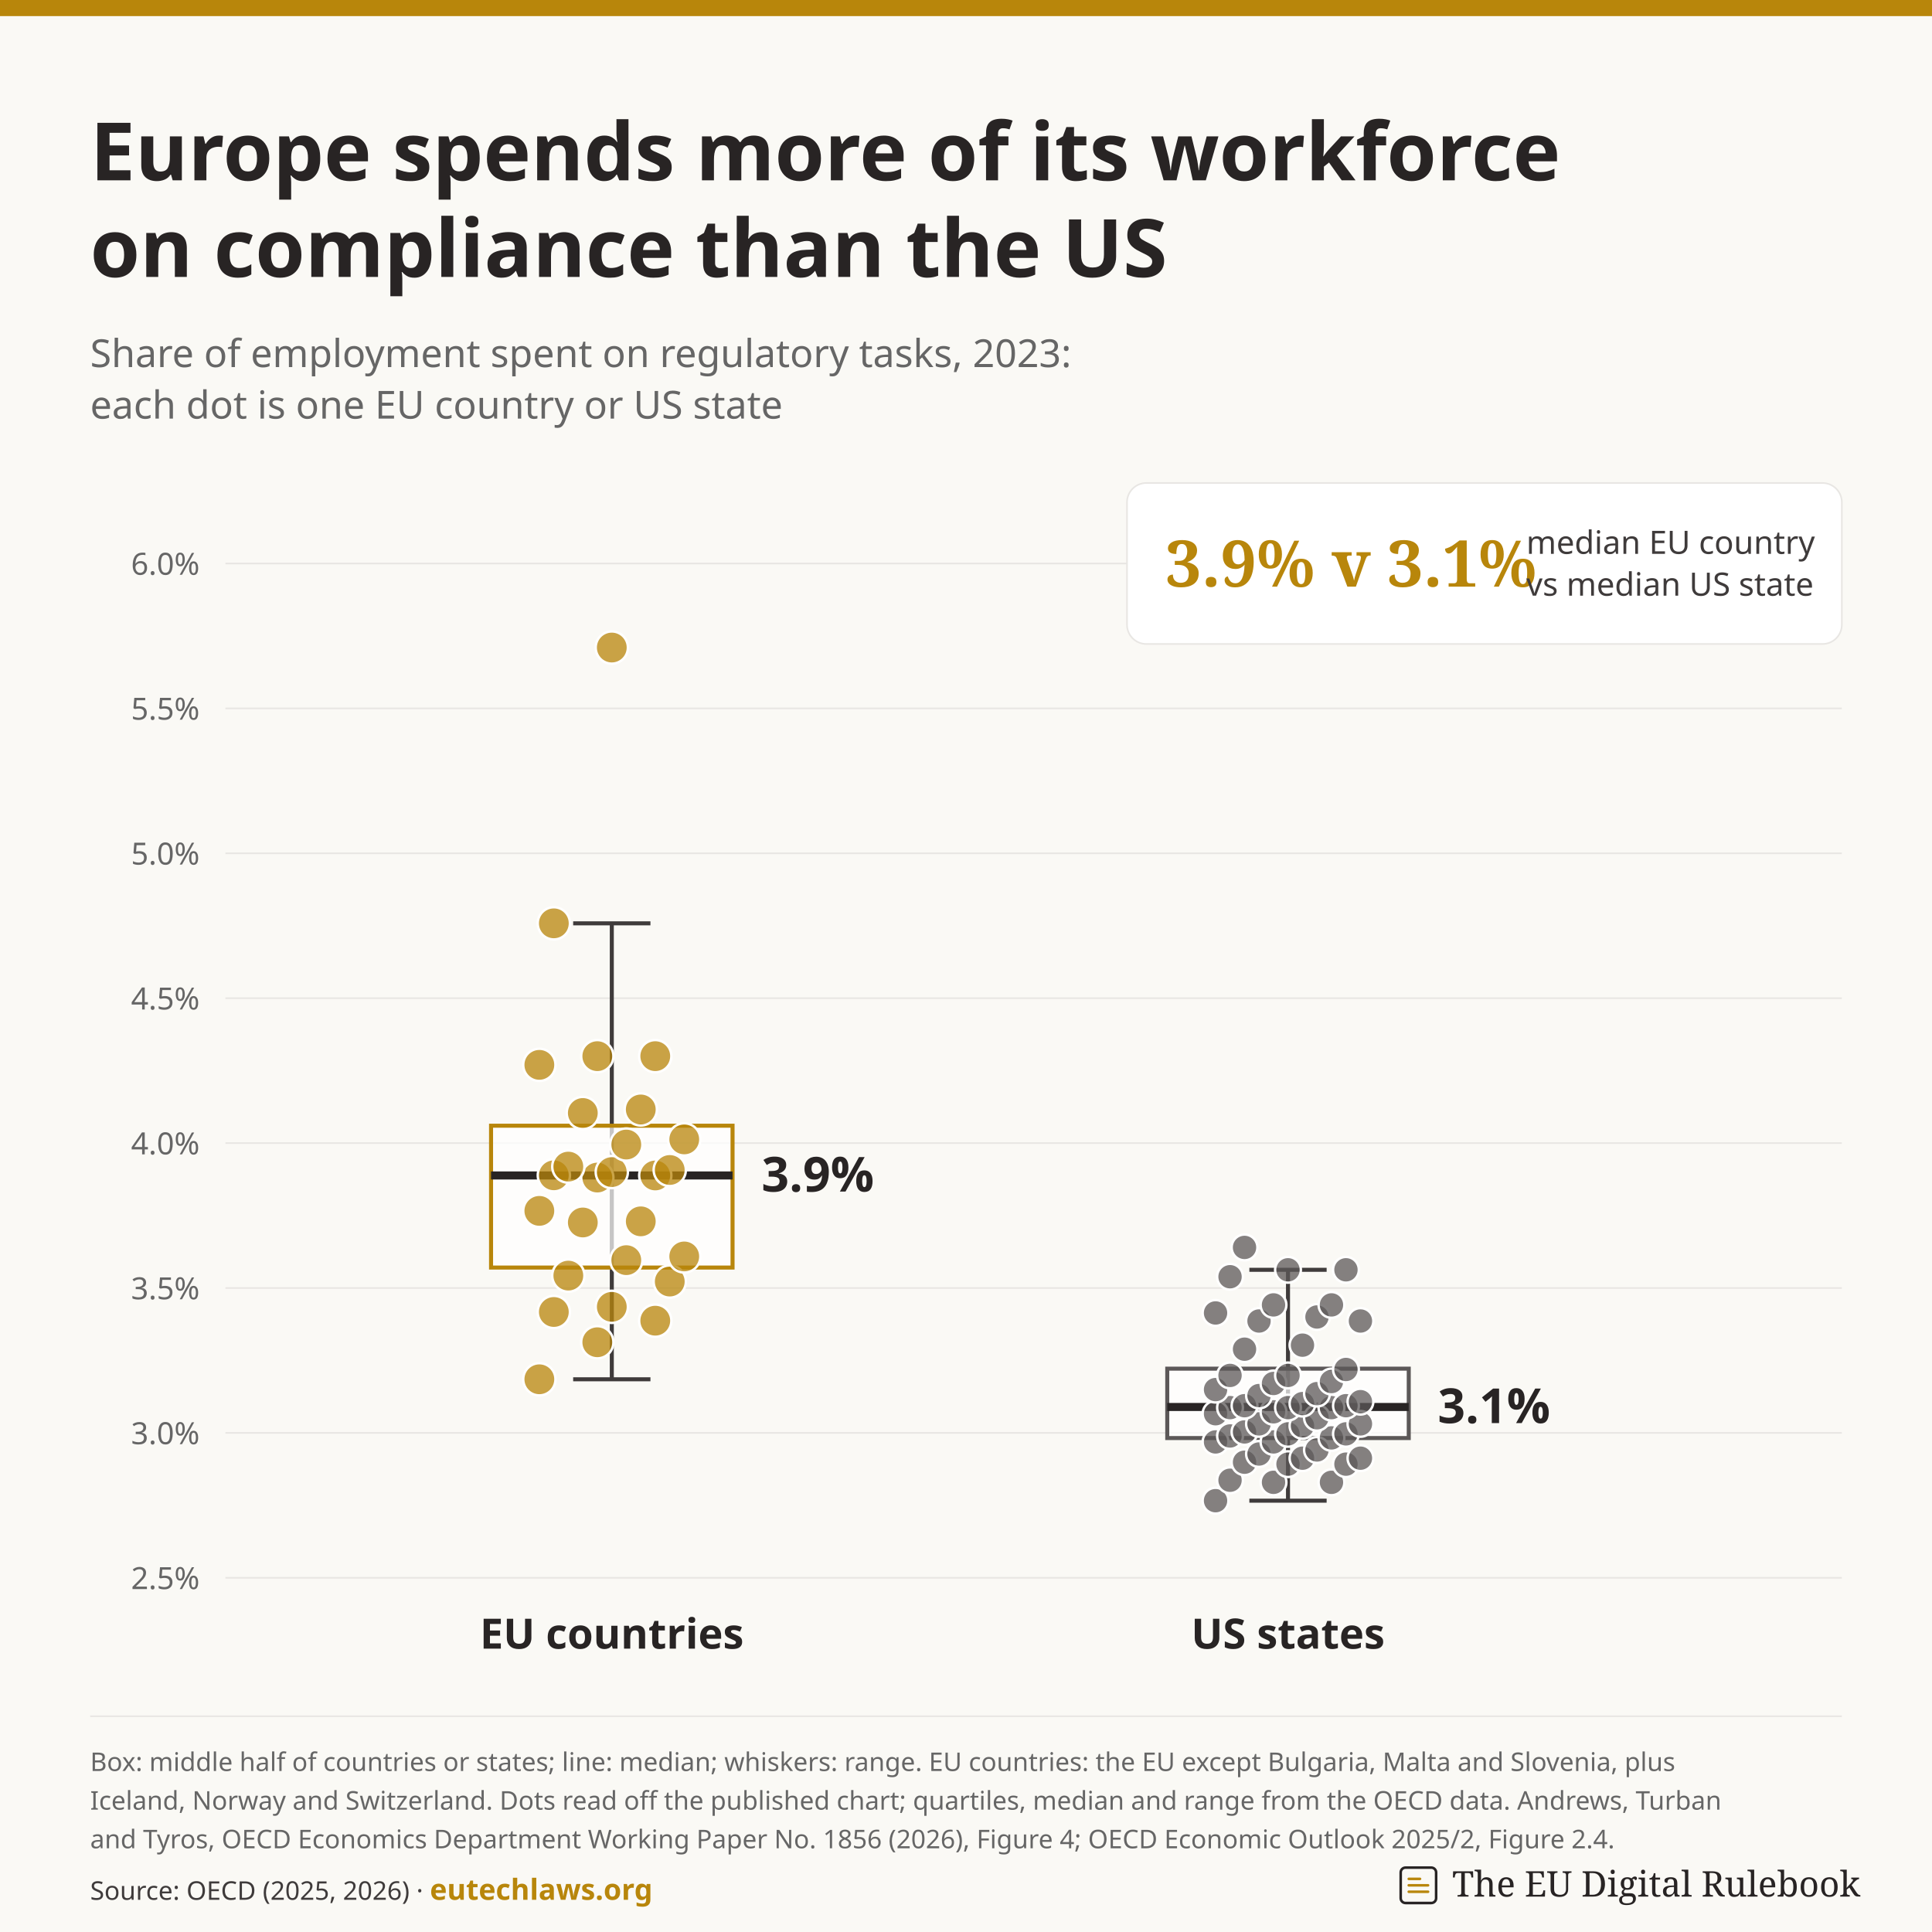
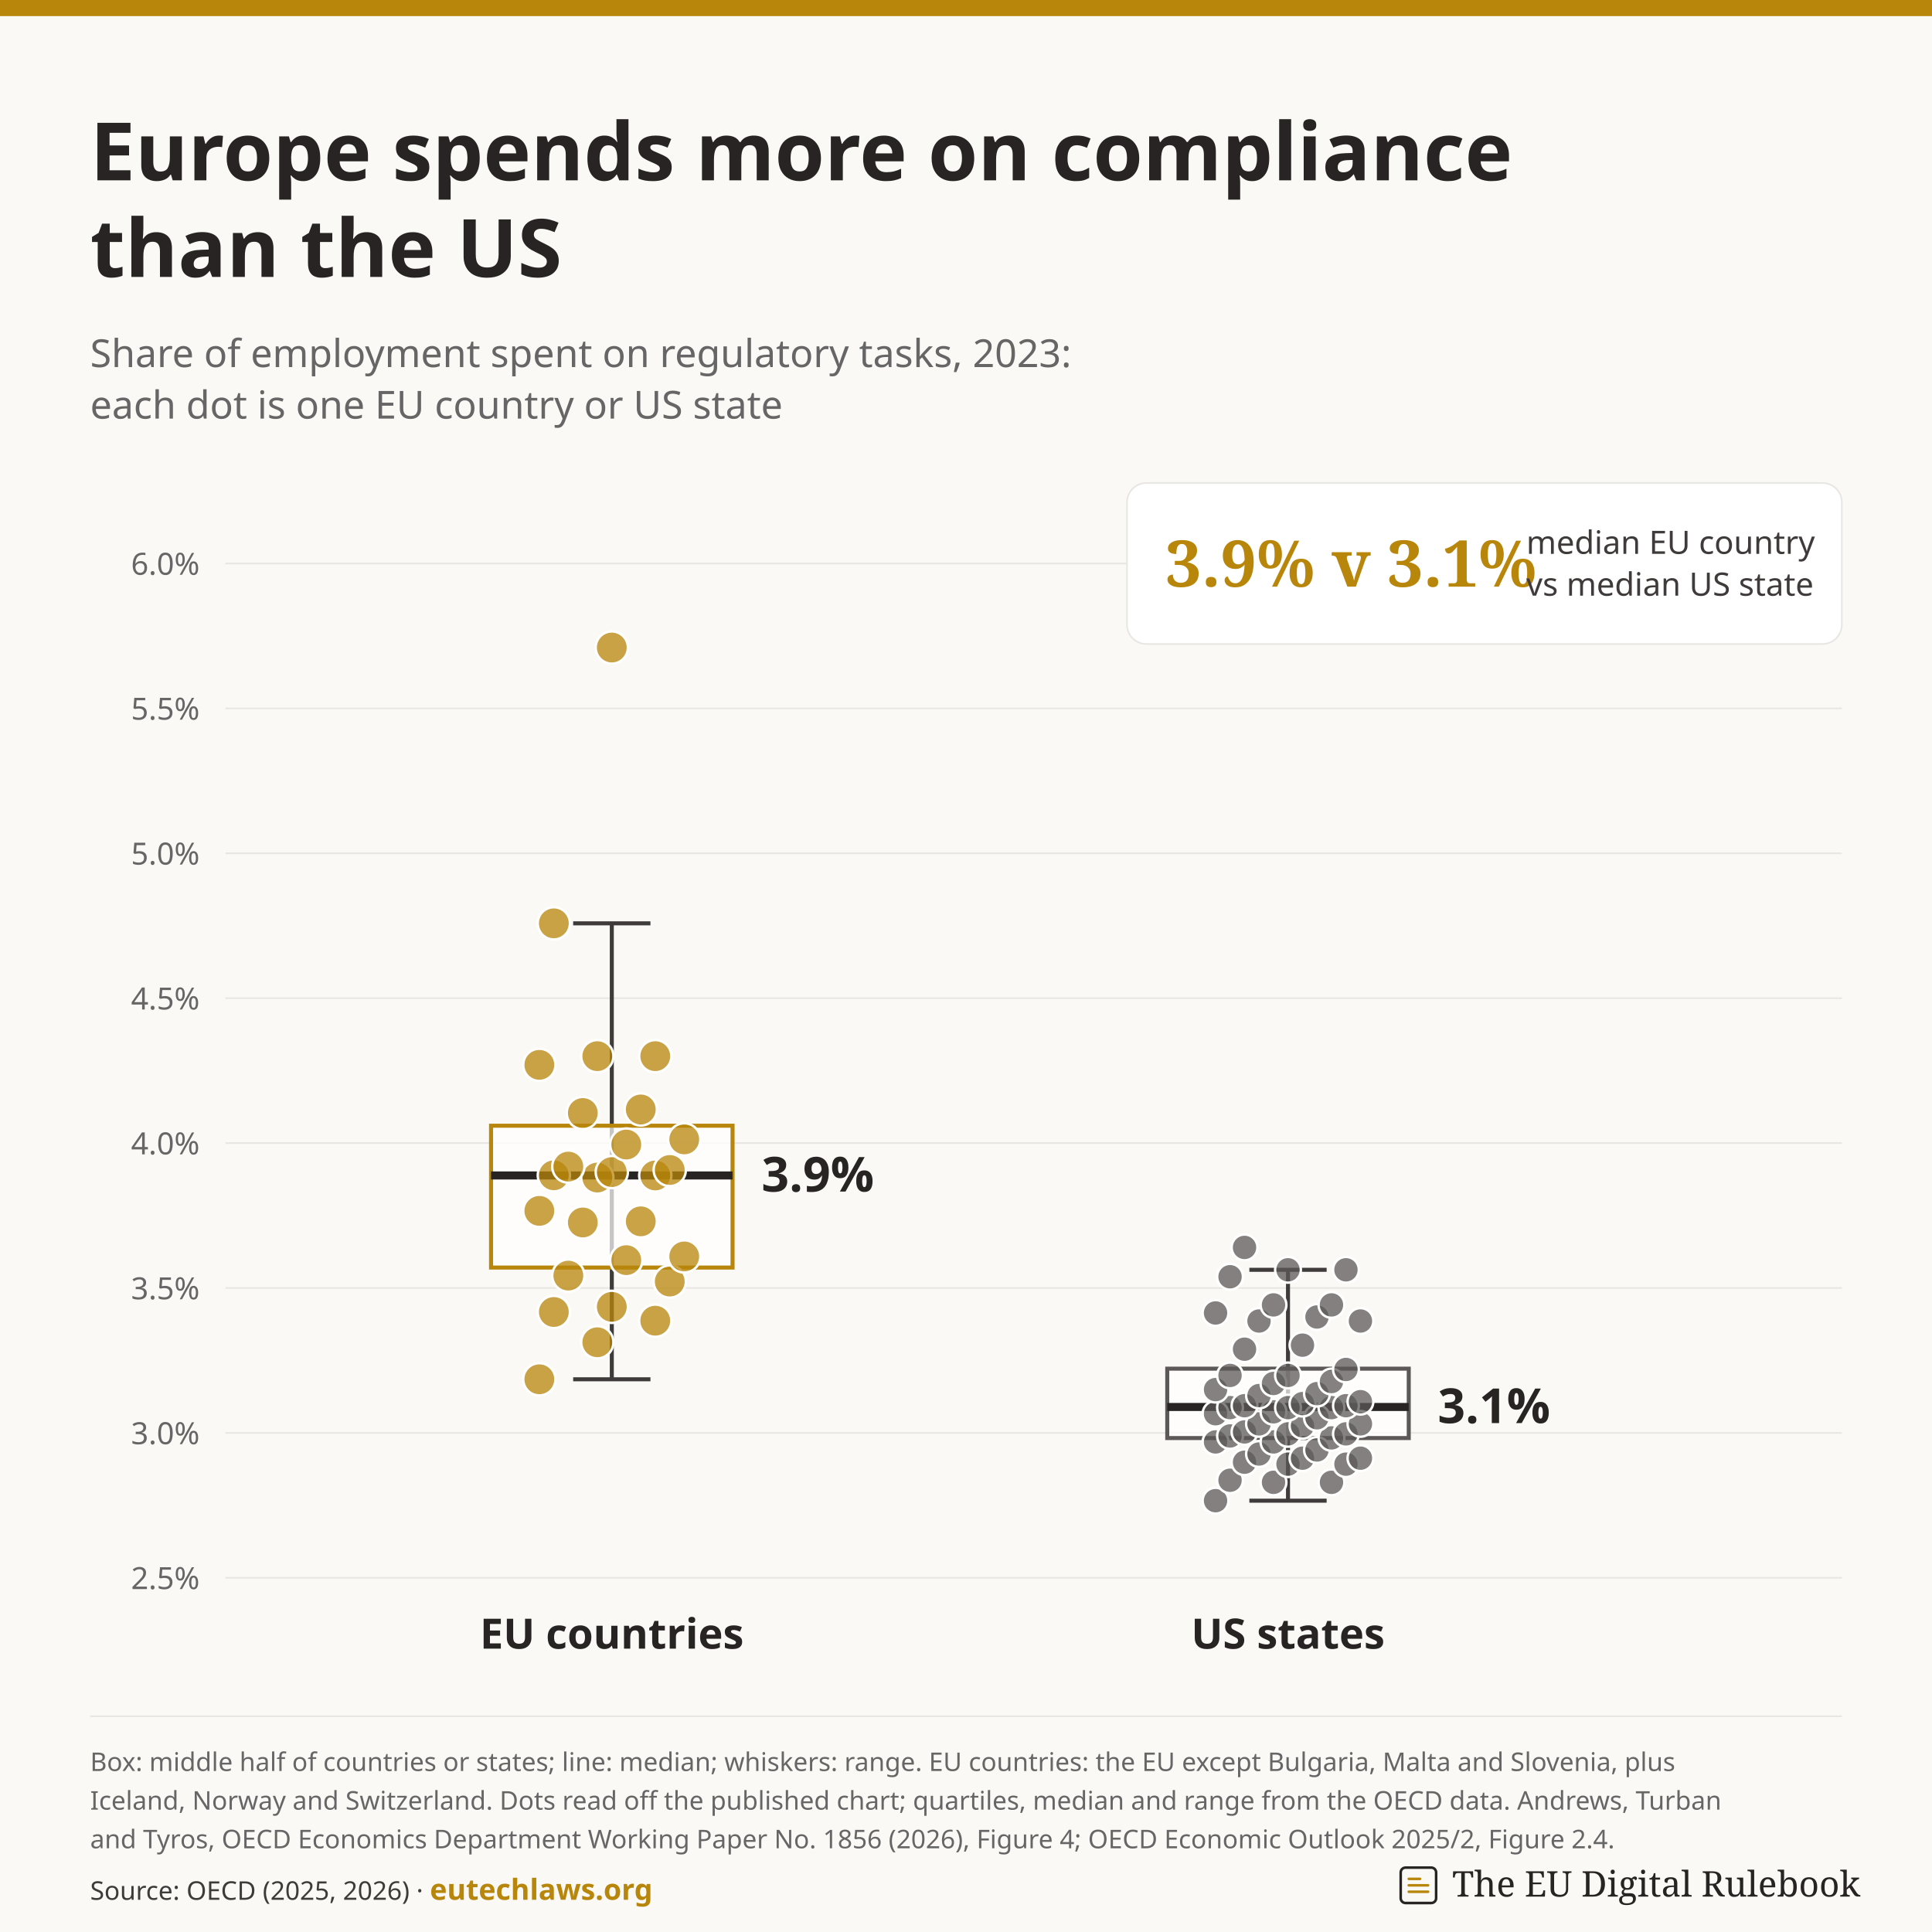
- <svg xmlns="http://www.w3.org/2000/svg" viewBox="0 0 1200 1200" width="100%" role="img" aria-label="Europe spends more of its workforce on compliance than the US: median share of employment on regulatory tasks 3.9% across 27 EU countries and 3.1% across 51 US states, 2023.">
+ <svg xmlns="http://www.w3.org/2000/svg" viewBox="0 0 1200 1200" width="100%" role="img" aria-label="Europe spends more on compliance than the US: median share of employment on regulatory tasks 3.9% across 27 EU countries and 3.1% across 51 US states, 2023.">
  <rect width="1200" height="1200" fill="#FAF9F5" />
  <rect width="1200" height="10" fill="#B8860B" />
-   <text x="56.0" y="112.0" text-anchor="start" font-family="DM Sans, sans-serif" font-size="50" font-weight="700" fill="#282424">Europe spends more of its workforce</text>
-   <text x="56.0" y="172.0" text-anchor="start" font-family="DM Sans, sans-serif" font-size="50" font-weight="700" fill="#282424">on compliance than the US</text>
+   <text x="56.0" y="112.0" text-anchor="start" font-family="DM Sans, sans-serif" font-size="50" font-weight="700" fill="#282424">Europe spends more on compliance</text>
+   <text x="56.0" y="172.0" text-anchor="start" font-family="DM Sans, sans-serif" font-size="50" font-weight="700" fill="#282424">than the US</text>
  <text x="56.0" y="228.0" text-anchor="start" font-family="DM Sans, sans-serif" font-size="24" font-weight="400" fill="#666666">Share of employment spent on regulatory tasks, 2023:</text>
  <text x="56.0" y="260.0" text-anchor="start" font-family="DM Sans, sans-serif" font-size="24" font-weight="400" fill="#666666">each dot is one EU country or US state</text>
  <line x1="140" x2="1144" y1="980.0" y2="980.0" stroke="#E8E6E3" />
  <text x="124.0" y="987.0" text-anchor="end" font-family="DM Sans, sans-serif" font-size="19" font-weight="400" fill="#666666">2.5%</text>
  <line x1="140" x2="1144" y1="890.0" y2="890.0" stroke="#E8E6E3" />
  <text x="124.0" y="897.0" text-anchor="end" font-family="DM Sans, sans-serif" font-size="19" font-weight="400" fill="#666666">3.0%</text>
  <line x1="140" x2="1144" y1="800.0" y2="800.0" stroke="#E8E6E3" />
  <text x="124.0" y="807.0" text-anchor="end" font-family="DM Sans, sans-serif" font-size="19" font-weight="400" fill="#666666">3.5%</text>
  <line x1="140" x2="1144" y1="710.0" y2="710.0" stroke="#E8E6E3" />
  <text x="124.0" y="717.0" text-anchor="end" font-family="DM Sans, sans-serif" font-size="19" font-weight="400" fill="#666666">4.0%</text>
  <line x1="140" x2="1144" y1="620.0" y2="620.0" stroke="#E8E6E3" />
  <text x="124.0" y="627.0" text-anchor="end" font-family="DM Sans, sans-serif" font-size="19" font-weight="400" fill="#666666">4.5%</text>
  <line x1="140" x2="1144" y1="530.0" y2="530.0" stroke="#E8E6E3" />
  <text x="124.0" y="537.0" text-anchor="end" font-family="DM Sans, sans-serif" font-size="19" font-weight="400" fill="#666666">5.0%</text>
  <line x1="140" x2="1144" y1="440.0" y2="440.0" stroke="#E8E6E3" />
  <text x="124.0" y="447.0" text-anchor="end" font-family="DM Sans, sans-serif" font-size="19" font-weight="400" fill="#666666">5.5%</text>
  <line x1="140" x2="1144" y1="350.0" y2="350.0" stroke="#E8E6E3" />
  <text x="124.0" y="357.0" text-anchor="end" font-family="DM Sans, sans-serif" font-size="19" font-weight="400" fill="#666666">6.0%</text>
  <line x1="380" x2="380" y1="573.5" y2="856.7" stroke="#3F3B3B" stroke-width="2.5" />
  <line x1="356" x2="404" y1="856.7" y2="856.7" stroke="#3F3B3B" stroke-width="2.5" />
  <line x1="356" x2="404" y1="573.5" y2="573.5" stroke="#3F3B3B" stroke-width="2.5" />
  <rect x="305.0" y="699.2" width="150" height="88.1" fill="#FFFFFF" fill-opacity="0.7" stroke="#B8860B" stroke-width="2.5" />
  <line x1="305.0" x2="455.0" y1="730.1" y2="730.1" stroke="#282424" stroke-width="5" />
  <circle cx="335.0" cy="856.7" r="10" fill="#B8860B" fill-opacity="0.75" stroke="#FFFFFF" stroke-width="1.5" />
  <circle cx="371.0" cy="833.7" r="10" fill="#B8860B" fill-opacity="0.75" stroke="#FFFFFF" stroke-width="1.5" />
  <circle cx="407.0" cy="820.3" r="10" fill="#B8860B" fill-opacity="0.75" stroke="#FFFFFF" stroke-width="1.5" />
  <circle cx="344.0" cy="814.9" r="10" fill="#B8860B" fill-opacity="0.75" stroke="#FFFFFF" stroke-width="1.5" />
  <circle cx="380.0" cy="811.7" r="10" fill="#B8860B" fill-opacity="0.75" stroke="#FFFFFF" stroke-width="1.5" />
  <circle cx="416.0" cy="796.0" r="10" fill="#B8860B" fill-opacity="0.75" stroke="#FFFFFF" stroke-width="1.5" />
  <circle cx="353.0" cy="792.3" r="10" fill="#B8860B" fill-opacity="0.75" stroke="#FFFFFF" stroke-width="1.5" />
  <circle cx="389.0" cy="782.7" r="10" fill="#B8860B" fill-opacity="0.75" stroke="#FFFFFF" stroke-width="1.5" />
  <circle cx="425.0" cy="780.4" r="10" fill="#B8860B" fill-opacity="0.75" stroke="#FFFFFF" stroke-width="1.5" />
  <circle cx="362.0" cy="759.3" r="10" fill="#B8860B" fill-opacity="0.75" stroke="#FFFFFF" stroke-width="1.5" />
  <circle cx="398.0" cy="758.6" r="10" fill="#B8860B" fill-opacity="0.75" stroke="#FFFFFF" stroke-width="1.5" />
  <circle cx="335.0" cy="752.1" r="10" fill="#B8860B" fill-opacity="0.75" stroke="#FFFFFF" stroke-width="1.5" />
  <circle cx="371.0" cy="731.4" r="10" fill="#B8860B" fill-opacity="0.75" stroke="#FFFFFF" stroke-width="1.5" />
  <circle cx="407.0" cy="730.1" r="10" fill="#B8860B" fill-opacity="0.75" stroke="#FFFFFF" stroke-width="1.5" />
  <circle cx="344.0" cy="730.0" r="10" fill="#B8860B" fill-opacity="0.75" stroke="#FFFFFF" stroke-width="1.5" />
  <circle cx="380.0" cy="728.0" r="10" fill="#B8860B" fill-opacity="0.75" stroke="#FFFFFF" stroke-width="1.5" />
  <circle cx="416.0" cy="726.7" r="10" fill="#B8860B" fill-opacity="0.75" stroke="#FFFFFF" stroke-width="1.5" />
  <circle cx="353.0" cy="724.6" r="10" fill="#B8860B" fill-opacity="0.75" stroke="#FFFFFF" stroke-width="1.5" />
  <circle cx="389.0" cy="710.9" r="10" fill="#B8860B" fill-opacity="0.75" stroke="#FFFFFF" stroke-width="1.5" />
  <circle cx="425.0" cy="707.7" r="10" fill="#B8860B" fill-opacity="0.75" stroke="#FFFFFF" stroke-width="1.5" />
  <circle cx="362.0" cy="691.3" r="10" fill="#B8860B" fill-opacity="0.75" stroke="#FFFFFF" stroke-width="1.5" />
  <circle cx="398.0" cy="689.1" r="10" fill="#B8860B" fill-opacity="0.75" stroke="#FFFFFF" stroke-width="1.5" />
  <circle cx="335.0" cy="661.4" r="10" fill="#B8860B" fill-opacity="0.75" stroke="#FFFFFF" stroke-width="1.5" />
  <circle cx="371.0" cy="656.0" r="10" fill="#B8860B" fill-opacity="0.75" stroke="#FFFFFF" stroke-width="1.5" />
  <circle cx="407.0" cy="656.0" r="10" fill="#B8860B" fill-opacity="0.75" stroke="#FFFFFF" stroke-width="1.5" />
  <circle cx="344.0" cy="573.5" r="10" fill="#B8860B" fill-opacity="0.75" stroke="#FFFFFF" stroke-width="1.5" />
  <circle cx="380.0" cy="402.2" r="10" fill="#B8860B" fill-opacity="0.75" stroke="#FFFFFF" stroke-width="1.5" />
  <text x="473.0" y="740.1" text-anchor="start" font-family="DM Sans, sans-serif" font-size="30" font-weight="700" fill="#282424" stroke="#FAF9F5" stroke-width="6" paint-order="stroke">3.9%</text>
  <text x="380.0" y="1024.0" text-anchor="middle" font-family="DM Sans, sans-serif" font-size="26" font-weight="700" fill="#282424">EU countries</text>
  <line x1="800" x2="800" y1="788.7" y2="932.1" stroke="#3F3B3B" stroke-width="2.5" />
  <line x1="776" x2="824" y1="932.1" y2="932.1" stroke="#3F3B3B" stroke-width="2.5" />
  <line x1="776" x2="824" y1="788.7" y2="788.7" stroke="#3F3B3B" stroke-width="2.5" />
  <rect x="725.0" y="850.1" width="150" height="43.1" fill="#FFFFFF" fill-opacity="0.7" stroke="#5C5858" stroke-width="2.5" />
  <line x1="725.0" x2="875.0" y1="873.9" y2="873.9" stroke="#282424" stroke-width="5" />
  <circle cx="755.0" cy="932.1" r="8" fill="#5C5858" fill-opacity="0.75" stroke="#FFFFFF" stroke-width="1.5" />
  <circle cx="791.0" cy="920.7" r="8" fill="#5C5858" fill-opacity="0.75" stroke="#FFFFFF" stroke-width="1.5" />
  <circle cx="827.0" cy="920.7" r="8" fill="#5C5858" fill-opacity="0.75" stroke="#FFFFFF" stroke-width="1.5" />
  <circle cx="764.0" cy="919.4" r="8" fill="#5C5858" fill-opacity="0.75" stroke="#FFFFFF" stroke-width="1.5" />
  <circle cx="800.0" cy="909.4" r="8" fill="#5C5858" fill-opacity="0.75" stroke="#FFFFFF" stroke-width="1.5" />
  <circle cx="836.0" cy="909.4" r="8" fill="#5C5858" fill-opacity="0.75" stroke="#FFFFFF" stroke-width="1.5" />
  <circle cx="773.0" cy="908.2" r="8" fill="#5C5858" fill-opacity="0.75" stroke="#FFFFFF" stroke-width="1.5" />
  <circle cx="809.0" cy="905.7" r="8" fill="#5C5858" fill-opacity="0.75" stroke="#FFFFFF" stroke-width="1.5" />
  <circle cx="845.0" cy="905.7" r="8" fill="#5C5858" fill-opacity="0.75" stroke="#FFFFFF" stroke-width="1.5" />
  <circle cx="782.0" cy="903.1" r="8" fill="#5C5858" fill-opacity="0.75" stroke="#FFFFFF" stroke-width="1.5" />
  <circle cx="818.0" cy="900.6" r="8" fill="#5C5858" fill-opacity="0.75" stroke="#FFFFFF" stroke-width="1.5" />
  <circle cx="755.0" cy="895.6" r="8" fill="#5C5858" fill-opacity="0.75" stroke="#FFFFFF" stroke-width="1.5" />
  <circle cx="791.0" cy="895.6" r="8" fill="#5C5858" fill-opacity="0.75" stroke="#FFFFFF" stroke-width="1.5" />
  <circle cx="827.0" cy="893.1" r="8" fill="#5C5858" fill-opacity="0.75" stroke="#FFFFFF" stroke-width="1.5" />
  <circle cx="764.0" cy="891.9" r="8" fill="#5C5858" fill-opacity="0.75" stroke="#FFFFFF" stroke-width="1.5" />
  <circle cx="800.0" cy="890.6" r="8" fill="#5C5858" fill-opacity="0.75" stroke="#FFFFFF" stroke-width="1.5" />
  <circle cx="836.0" cy="890.6" r="8" fill="#5C5858" fill-opacity="0.75" stroke="#FFFFFF" stroke-width="1.5" />
  <circle cx="773.0" cy="889.4" r="8" fill="#5C5858" fill-opacity="0.75" stroke="#FFFFFF" stroke-width="1.5" />
  <circle cx="809.0" cy="885.6" r="8" fill="#5C5858" fill-opacity="0.75" stroke="#FFFFFF" stroke-width="1.5" />
  <circle cx="845.0" cy="884.4" r="8" fill="#5C5858" fill-opacity="0.75" stroke="#FFFFFF" stroke-width="1.5" />
  <circle cx="782.0" cy="884.4" r="8" fill="#5C5858" fill-opacity="0.75" stroke="#FFFFFF" stroke-width="1.5" />
  <circle cx="818.0" cy="880.6" r="8" fill="#5C5858" fill-opacity="0.75" stroke="#FFFFFF" stroke-width="1.5" />
  <circle cx="755.0" cy="878.1" r="8" fill="#5C5858" fill-opacity="0.75" stroke="#FFFFFF" stroke-width="1.5" />
  <circle cx="791.0" cy="876.9" r="8" fill="#5C5858" fill-opacity="0.75" stroke="#FFFFFF" stroke-width="1.5" />
  <circle cx="827.0" cy="874.3" r="8" fill="#5C5858" fill-opacity="0.75" stroke="#FFFFFF" stroke-width="1.5" />
  <circle cx="764.0" cy="874.3" r="8" fill="#5C5858" fill-opacity="0.75" stroke="#FFFFFF" stroke-width="1.5" />
  <circle cx="800.0" cy="874.3" r="8" fill="#5C5858" fill-opacity="0.75" stroke="#FFFFFF" stroke-width="1.5" />
  <circle cx="836.0" cy="873.1" r="8" fill="#5C5858" fill-opacity="0.75" stroke="#FFFFFF" stroke-width="1.5" />
  <circle cx="773.0" cy="873.1" r="8" fill="#5C5858" fill-opacity="0.75" stroke="#FFFFFF" stroke-width="1.5" />
  <circle cx="809.0" cy="871.8" r="8" fill="#5C5858" fill-opacity="0.75" stroke="#FFFFFF" stroke-width="1.5" />
  <circle cx="845.0" cy="870.6" r="8" fill="#5C5858" fill-opacity="0.75" stroke="#FFFFFF" stroke-width="1.5" />
  <circle cx="782.0" cy="866.8" r="8" fill="#5C5858" fill-opacity="0.75" stroke="#FFFFFF" stroke-width="1.5" />
  <circle cx="818.0" cy="865.6" r="8" fill="#5C5858" fill-opacity="0.75" stroke="#FFFFFF" stroke-width="1.5" />
  <circle cx="755.0" cy="863.1" r="8" fill="#5C5858" fill-opacity="0.75" stroke="#FFFFFF" stroke-width="1.5" />
  <circle cx="791.0" cy="859.3" r="8" fill="#5C5858" fill-opacity="0.75" stroke="#FFFFFF" stroke-width="1.5" />
  <circle cx="827.0" cy="858.1" r="8" fill="#5C5858" fill-opacity="0.75" stroke="#FFFFFF" stroke-width="1.5" />
  <circle cx="764.0" cy="854.3" r="8" fill="#5C5858" fill-opacity="0.75" stroke="#FFFFFF" stroke-width="1.5" />
  <circle cx="800.0" cy="854.3" r="8" fill="#5C5858" fill-opacity="0.75" stroke="#FFFFFF" stroke-width="1.5" />
  <circle cx="836.0" cy="850.6" r="8" fill="#5C5858" fill-opacity="0.75" stroke="#FFFFFF" stroke-width="1.5" />
  <circle cx="773.0" cy="838.0" r="8" fill="#5C5858" fill-opacity="0.75" stroke="#FFFFFF" stroke-width="1.5" />
  <circle cx="809.0" cy="835.5" r="8" fill="#5C5858" fill-opacity="0.75" stroke="#FFFFFF" stroke-width="1.5" />
  <circle cx="845.0" cy="820.5" r="8" fill="#5C5858" fill-opacity="0.75" stroke="#FFFFFF" stroke-width="1.5" />
  <circle cx="782.0" cy="820.5" r="8" fill="#5C5858" fill-opacity="0.75" stroke="#FFFFFF" stroke-width="1.5" />
  <circle cx="818.0" cy="818.0" r="8" fill="#5C5858" fill-opacity="0.75" stroke="#FFFFFF" stroke-width="1.5" />
  <circle cx="755.0" cy="815.5" r="8" fill="#5C5858" fill-opacity="0.75" stroke="#FFFFFF" stroke-width="1.5" />
  <circle cx="791.0" cy="810.5" r="8" fill="#5C5858" fill-opacity="0.75" stroke="#FFFFFF" stroke-width="1.5" />
  <circle cx="827.0" cy="810.5" r="8" fill="#5C5858" fill-opacity="0.75" stroke="#FFFFFF" stroke-width="1.5" />
  <circle cx="764.0" cy="793.0" r="8" fill="#5C5858" fill-opacity="0.75" stroke="#FFFFFF" stroke-width="1.5" />
  <circle cx="800.0" cy="788.7" r="8" fill="#5C5858" fill-opacity="0.75" stroke="#FFFFFF" stroke-width="1.5" />
  <circle cx="836.0" cy="788.7" r="8" fill="#5C5858" fill-opacity="0.75" stroke="#FFFFFF" stroke-width="1.5" />
  <circle cx="773.0" cy="774.8" r="8" fill="#5C5858" fill-opacity="0.75" stroke="#FFFFFF" stroke-width="1.5" />
  <text x="893.0" y="883.9" text-anchor="start" font-family="DM Sans, sans-serif" font-size="30" font-weight="700" fill="#282424" stroke="#FAF9F5" stroke-width="6" paint-order="stroke">3.1%</text>
  <text x="800.0" y="1024.0" text-anchor="middle" font-family="DM Sans, sans-serif" font-size="26" font-weight="700" fill="#282424">US states</text>
  <rect x="700" y="300" width="444" height="100" rx="12" fill="#FFFFFF" stroke="#E8E6E3" />
  <text x="724.0" y="364.4" text-anchor="start" font-family="'Source Serif 4', Georgia, serif" font-size="40" font-weight="700" fill="#B8860B">3.9% v 3.1%</text>
  <text x="948.0" y="344.0" text-anchor="start" font-family="DM Sans, sans-serif" font-size="20" font-weight="400" fill="#3F3B3B">median EU country</text>
  <text x="948.0" y="370.0" text-anchor="start" font-family="DM Sans, sans-serif" font-size="20" font-weight="400" fill="#3F3B3B">vs median US state</text>
  <line x1="56" x2="1144" y1="1066" y2="1066" stroke="#E8E6E3" />
  <text x="56.0" y="1100.0" text-anchor="start" font-family="DM Sans, sans-serif" font-size="16" font-weight="400" fill="#666666">Box: middle half of countries or states; line: median; whiskers: range. EU countries: the EU except Bulgaria, Malta and Slovenia, plus</text>
  <text x="56.0" y="1124.0" text-anchor="start" font-family="DM Sans, sans-serif" font-size="16" font-weight="400" fill="#666666">Iceland, Norway and Switzerland. Dots read off the published chart; quartiles, median and range from the OECD data. Andrews, Turban</text>
  <text x="56.0" y="1148.0" text-anchor="start" font-family="DM Sans, sans-serif" font-size="16" font-weight="400" fill="#666666">and Tyros, OECD Economics Department Working Paper No. 1856 (2026), Figure 4; OECD Economic Outlook 2025/2, Figure 2.4.</text>
  <g transform="translate(870,1160)">
    <rect x="0" y="0" width="22" height="22" rx="3" fill="none" stroke="#282424" stroke-width="1.6" />
    <path d="M5 15h12M5 11h12M5 7h7" stroke="#B8860B" stroke-width="1.6" stroke-linecap="round" />
  </g>
  <text x="902.0" y="1178.0" text-anchor="start" font-family="'Source Serif 4', Georgia, serif" font-size="22" font-weight="400" fill="#282424">The EU Digital Rulebook</text>
  <text x="56.0" y="1180.0" text-anchor="start" font-family="DM Sans, sans-serif" font-size="16" font-weight="500" fill="#3F3B3B">Source: OECD (2025, 2026) · <tspan fill="#B8860B" font-weight="700" font-size="18">eutechlaws.org</tspan>
  </text>
</svg>
